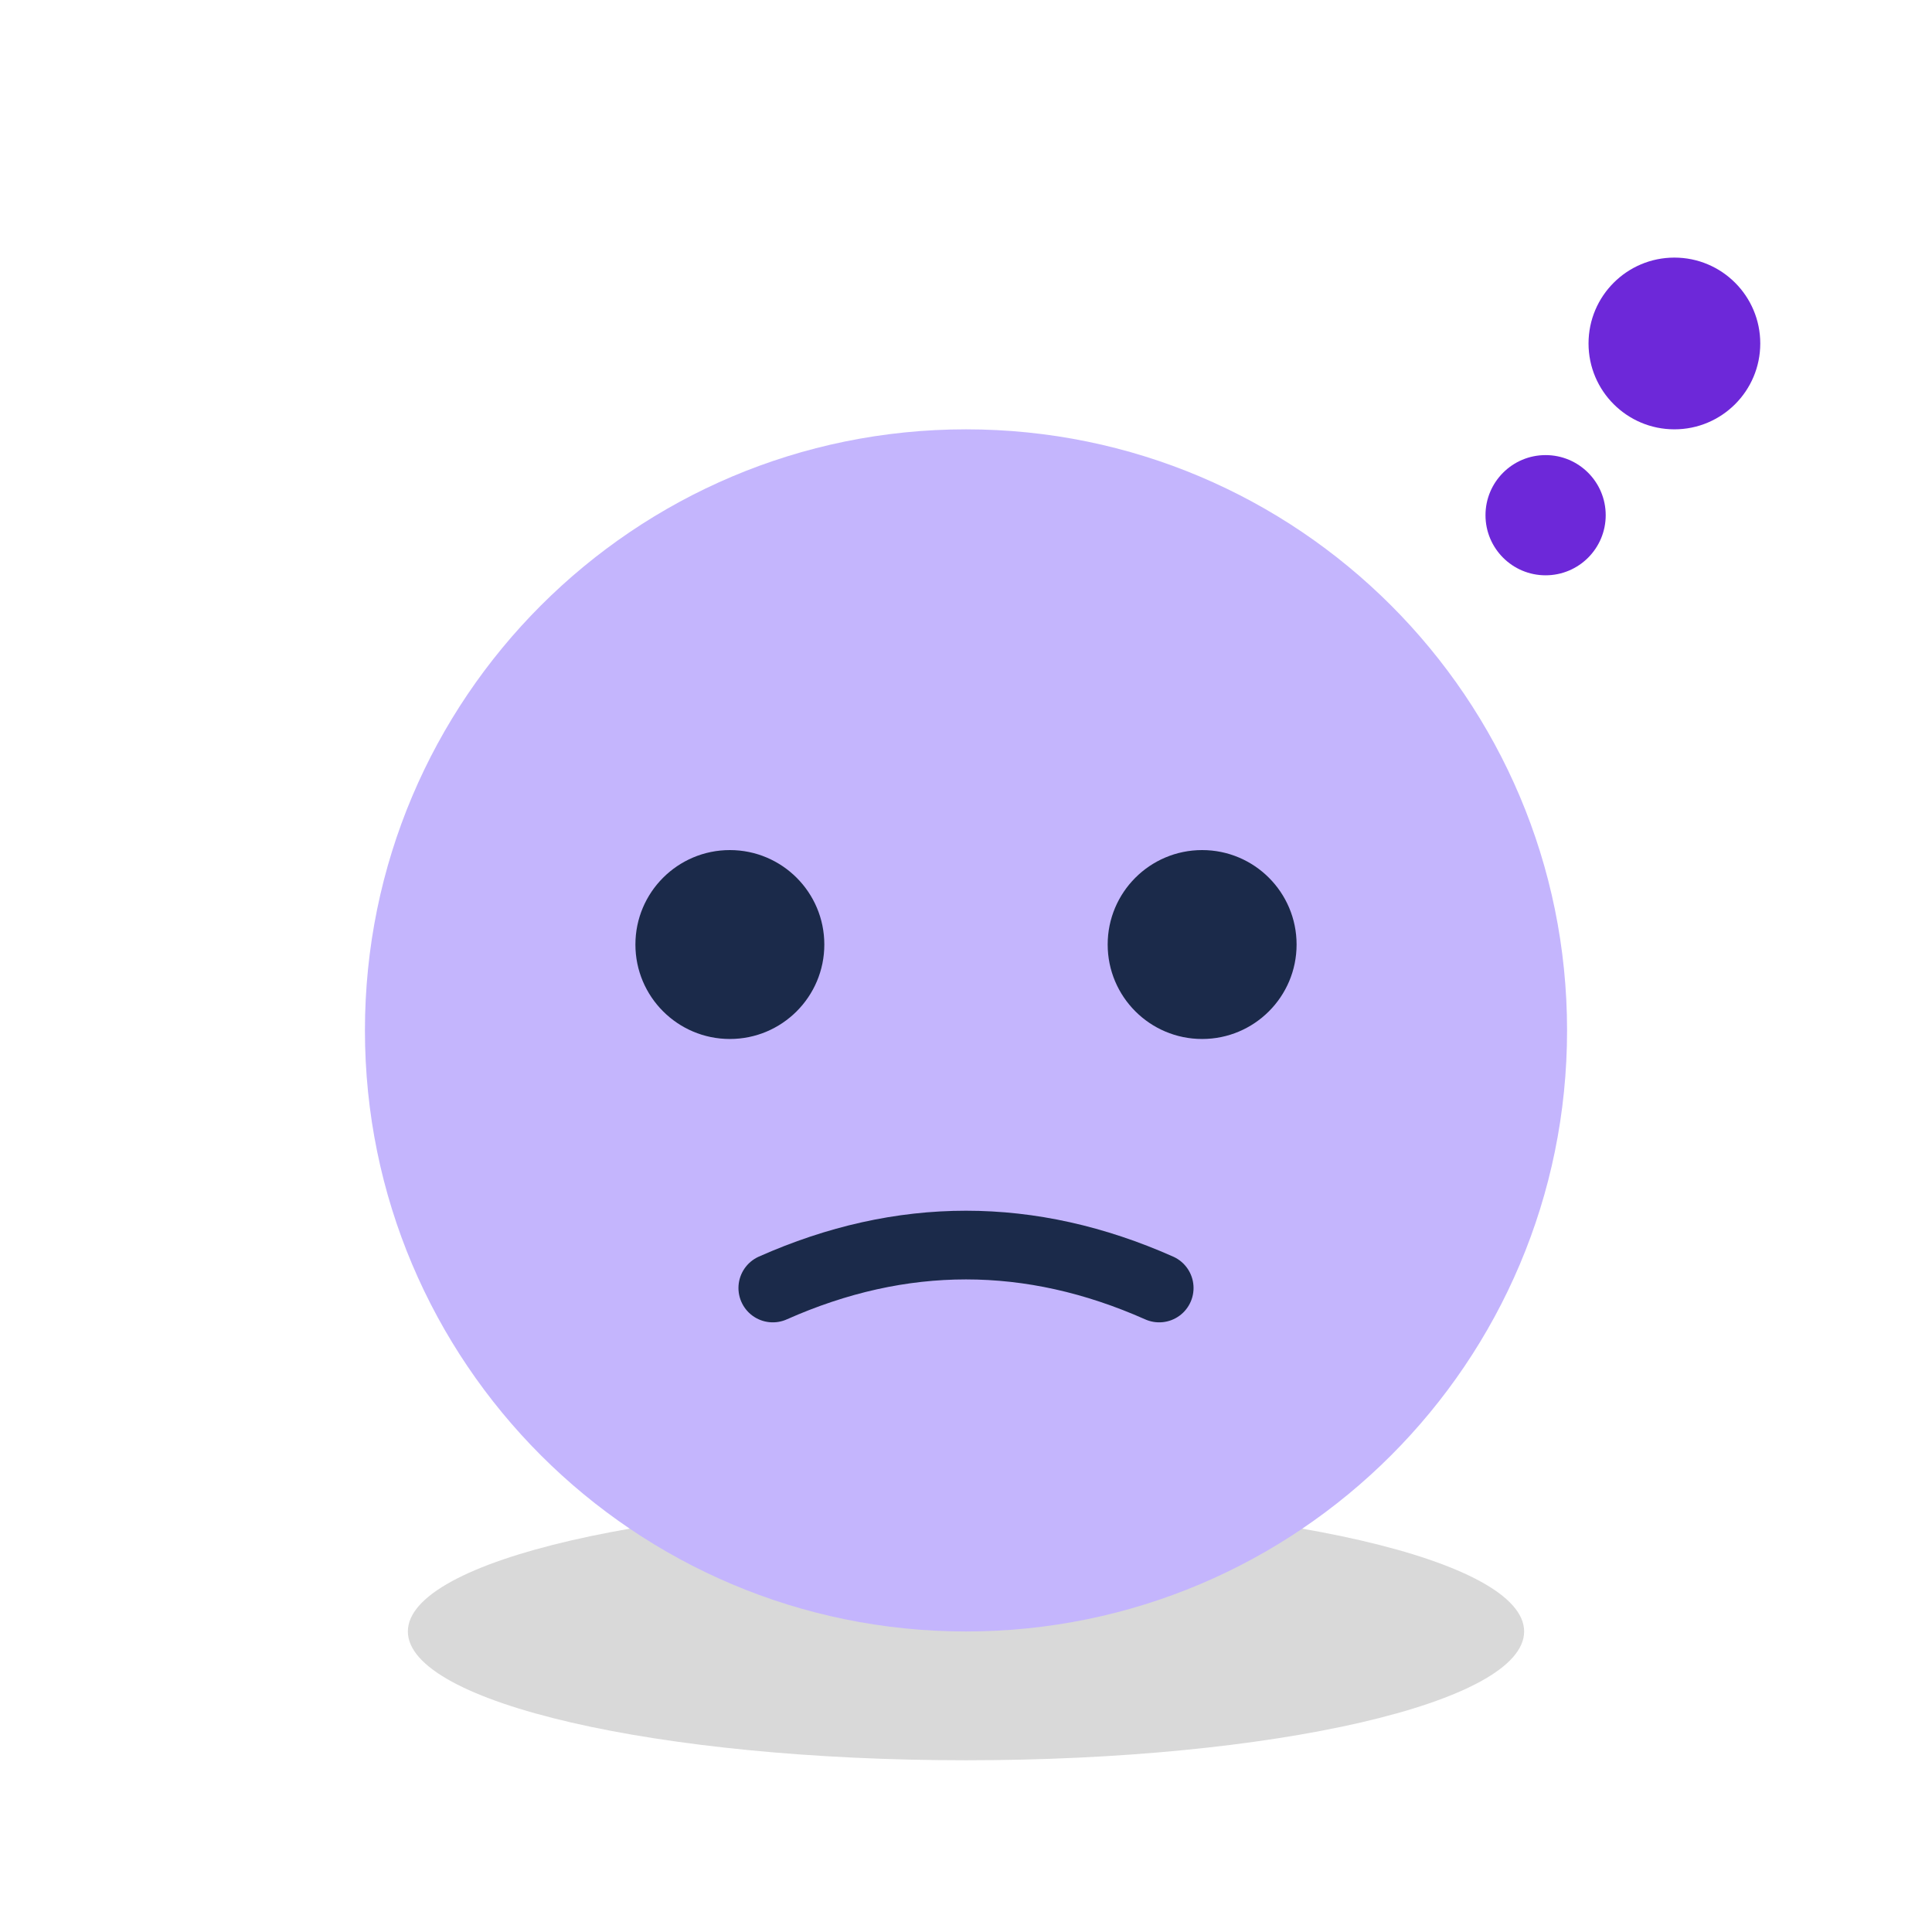
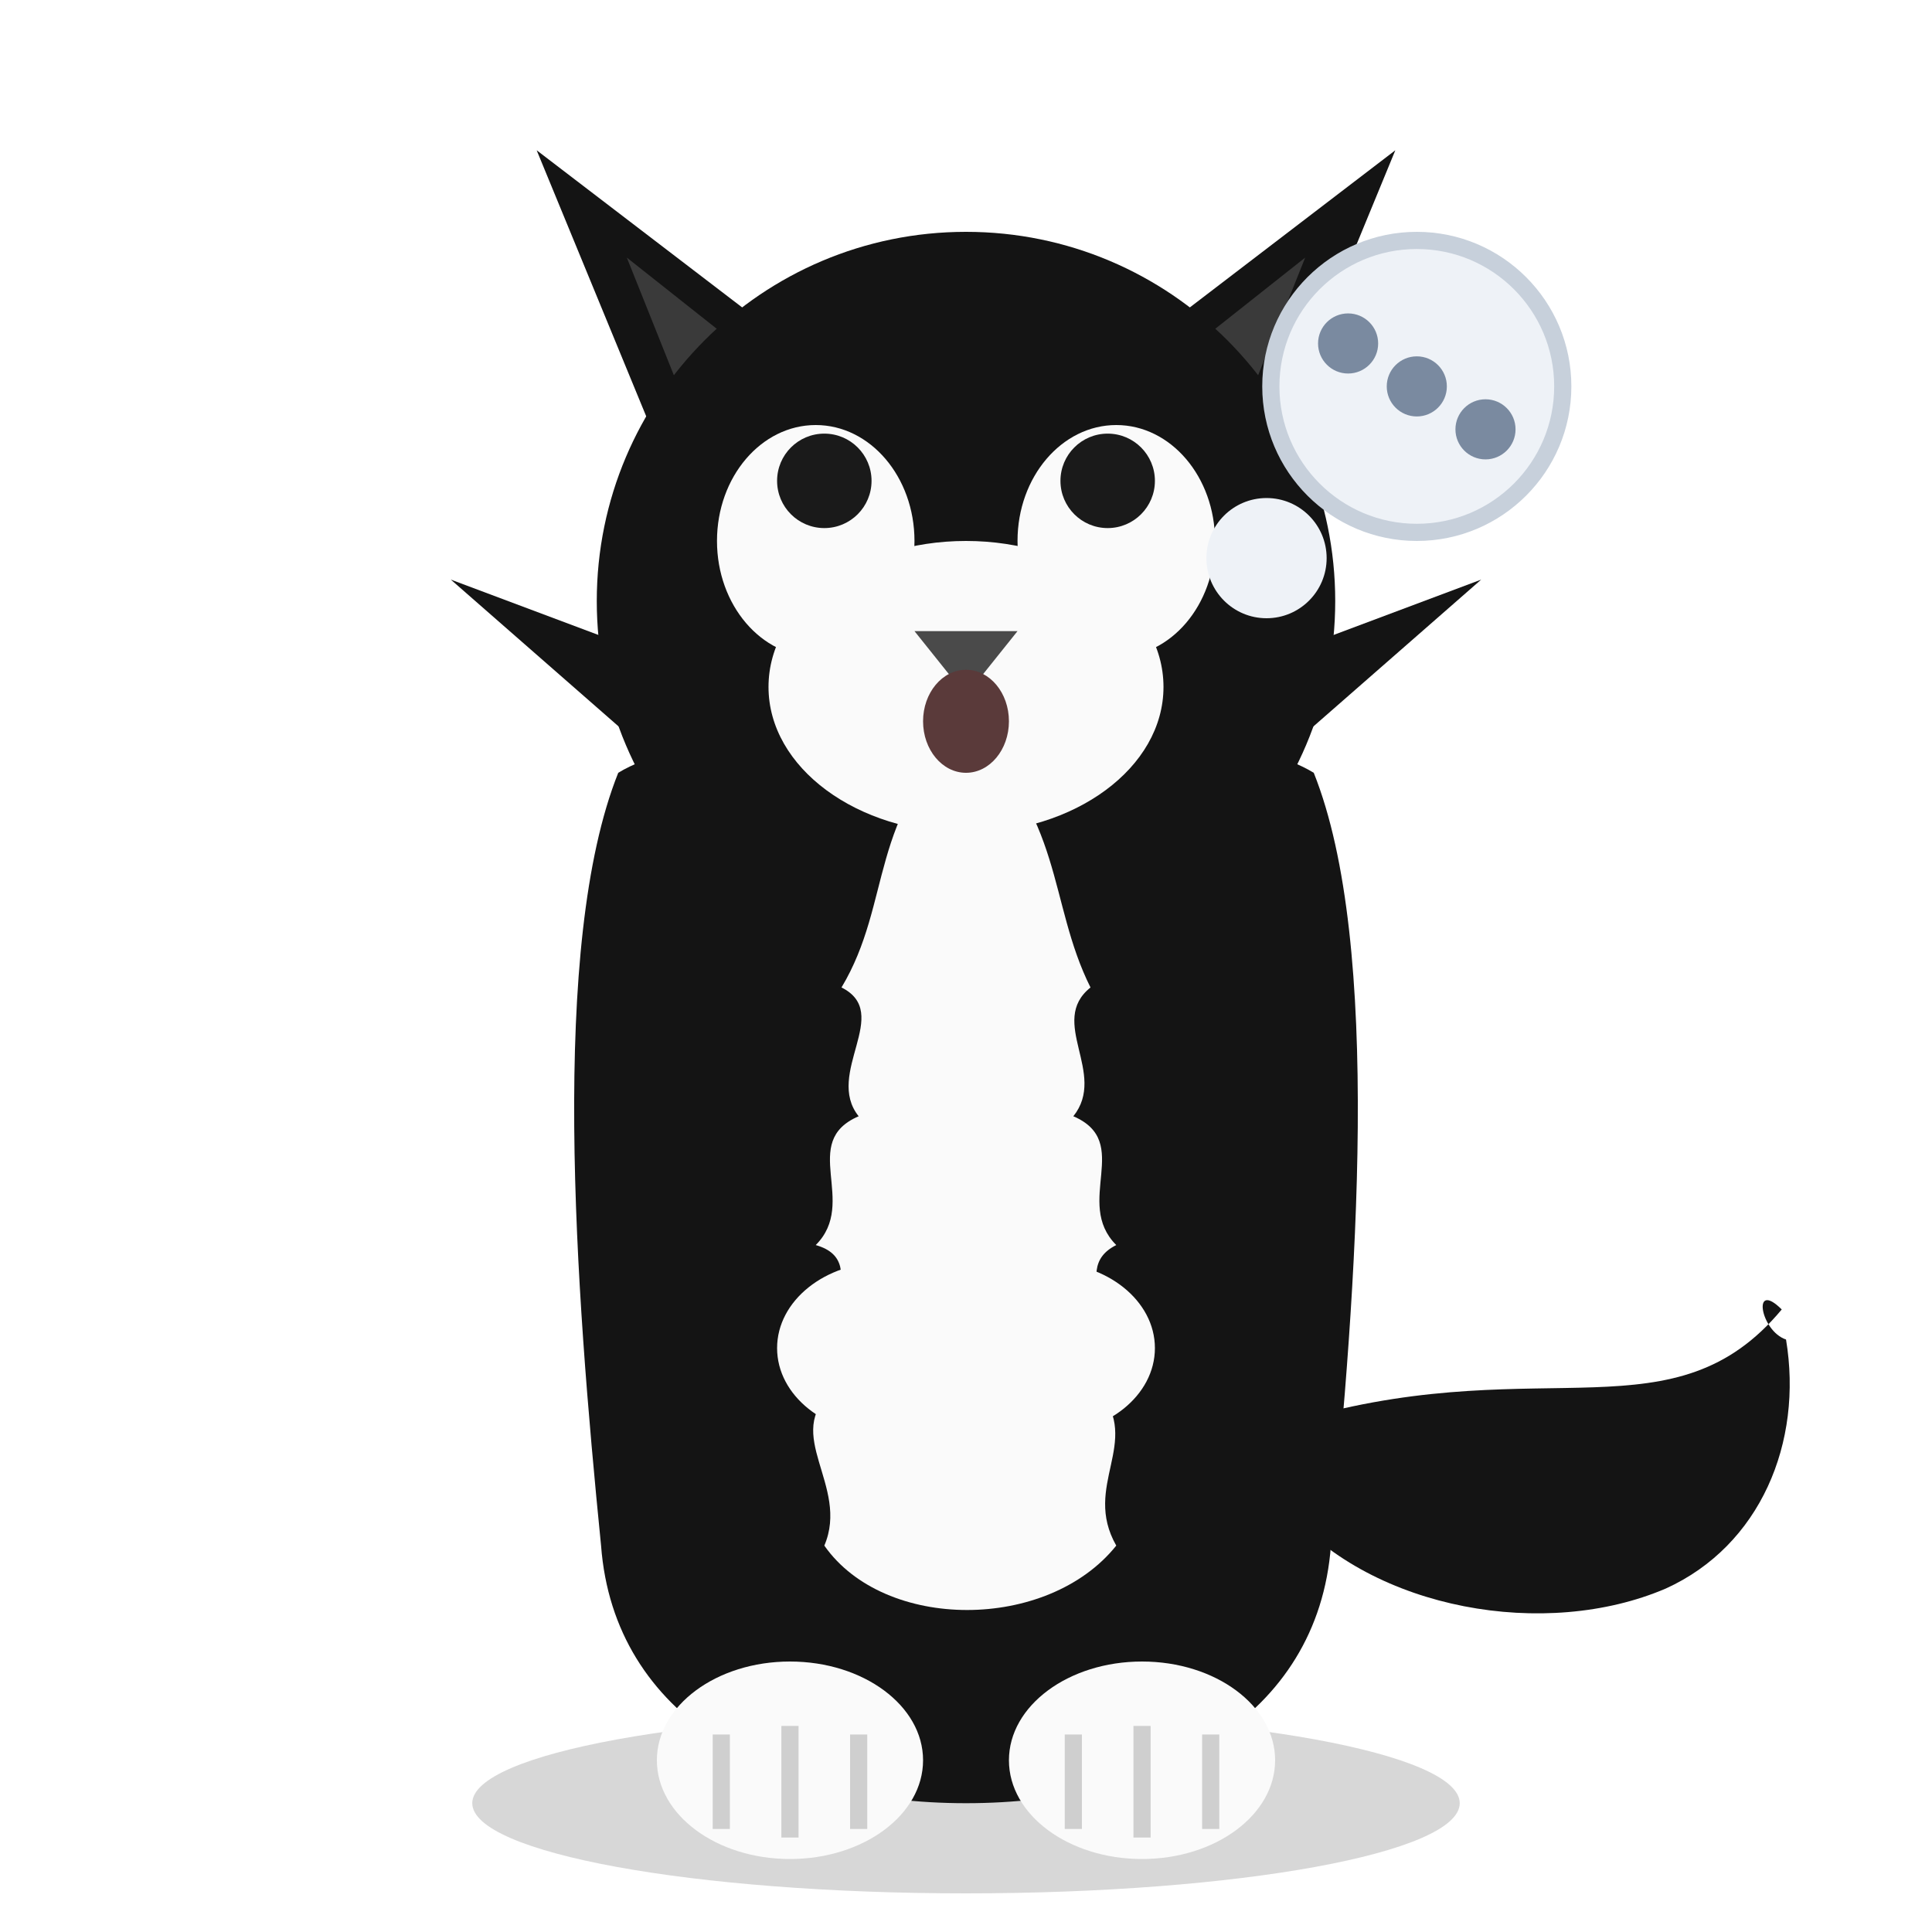
<svg xmlns="http://www.w3.org/2000/svg" viewBox="0 0 45 45">
-   <ellipse cx="22.5" cy="38" rx="13" ry="3" fill="rgba(0,0,0,0.15)" />
-   <circle cx="22.5" cy="24" r="14" fill="#c4b5fd" />
-   <circle cx="17" cy="22" r="2.2" fill="#1b2a4a" />
-   <circle cx="28" cy="22" r="2.2" fill="#1b2a4a" />
-   <path d="M18 30 q4.5 -2 9 0" stroke="#1b2a4a" stroke-width="1.6" fill="none" stroke-linecap="round" />
-   <circle cx="36" cy="12" r="1.4" fill="#6d28d9" />
-   <circle cx="39" cy="8" r="2" fill="#6d28d9" />
+   <style>.bob{animation:dfBob 2.6s ease-in-out infinite;transform-origin:22.5px 40px}@keyframes dfBob{0%,100%{transform:translateY(0)}50%{transform:translateY(-0.8px)}}.d1{animation:dfDot 1.5s ease-in-out infinite}.d2{animation:dfDot 1.5s ease-in-out .25s infinite}.d3{animation:dfDot 1.5s ease-in-out .5s infinite}@keyframes dfDot{0%,100%{opacity:.3}50%{opacity:1}}</style>
+   <ellipse cx="22.5" cy="42" rx="11.5" ry="2.1" fill="rgba(0,0,0,0.16)" />
+   <g class="bob">
+     <path d="M30.5 33 C36 31.5 39 33.5 41.5 30.5 C40.8 29.8 41 31 41.6 31.2 C42 33.6 41 36 38.8 37 C36 38.2 32 37.5 30 35.2 Z" fill="#141414" />
+     <path d="M16 12 L12.5 3.5 L21 10 Z" fill="#141414" />
+     <path d="M29 12 L32.5 3.5 L24 10 Z" fill="#141414" />
+     <path d="M16.6 11 L14.6 6 L19.4 9.8 Z" fill="#3a3a3a" />
+     <path d="M28.4 11 L30.4 6 L25.6 9.8 Z" fill="#3a3a3a" />
+     <path d="M14.5 15 L10.5 13.5 L14.5 17 Z" fill="#141414" />
+     <path d="M30.5 15 L34.5 13.5 L30.5 17 Z" fill="#141414" />
+     <circle cx="22.5" cy="14" r="8.6" fill="#141414" />
+     <path d="M14.4 18 C12.8 22 13.4 30 14 36 C14.3 40 18 42 22.5 42 C27 42 30.7 40 31 36 C31.6 30 32.2 22 30.6 18 C28 16.4 17 16.4 14.4 18 Z" fill="#141414" />
+     <path d="M22.5 17 C20.2 19 20.8 21 19.6 23 C20.8 23.6 19.2 25 20 26 C18.6 26.6 20 28 19 29 C20.4 29.4 18.8 31 19.4 32.4 C18.2 33.4 19.8 34.6 19.2 36 C20.6 38 24.4 38 26 36 C25.2 34.6 26.6 33.6 25.6 32.4 C26.4 31 24.8 29.6 26 29 C25 28 26.4 26.6 25 26 C25.8 25 24.4 23.8 25.4 23 C24.4 21 24.8 19 22.5 17 Z" fill="#fafafa" />
+     <ellipse cx="22.5" cy="16" rx="4.6" ry="3.4" fill="#fafafa" />
+     <path d="M21.3 14.7 L23.7 14.7 L22.5 16.2 Z" fill="#4a4a4a" />
+     <ellipse cx="22.5" cy="16.8" rx="1" ry="1.2" fill="#5a3a3a" />
+     <g style="transform-origin:22.5px 31px">
+       <ellipse cx="20.6" cy="31.4" rx="2.5" ry="2" fill="#fafafa" />
+       <ellipse cx="24.4" cy="31.4" rx="2.5" ry="2" fill="#fafafa" />
+     </g>
+     <ellipse cx="18.4" cy="41" rx="3.1" ry="2.3" fill="#fafafa" />
+     <ellipse cx="26.6" cy="41" rx="3.1" ry="2.3" fill="#fafafa" />
+     <path d="M16.8 40.4 V42.6 M18.4 40.2 V42.8 M20 40.4 V42.6" stroke="#cfcfcf" stroke-width="0.4" />
+     <path d="M25 40.4 V42.6 M26.6 40.2 V42.8 M28.2 40.4 V42.6" stroke="#cfcfcf" stroke-width="0.4" />
+     <g>
+       <ellipse cx="19" cy="12.6" rx="2.3" ry="2.7" fill="#fafafa" />
+       <ellipse cx="26" cy="12.6" rx="2.3" ry="2.7" fill="#fafafa" />
+       <circle cx="19.2" cy="11.2" r="1.1" fill="#1a1a1a" />
+       <circle cx="25.8" cy="11.2" r="1.1" fill="#1a1a1a" />
+     </g>
+   </g>
+   <g transform="translate(0,0)">
+     <circle cx="33" cy="9" r="3.4" fill="#eef2f7" stroke="#c7d0db" stroke-width="0.4" />
+     <circle cx="29.5" cy="13" r="1.4" fill="#eef2f7" />
+     <circle cx="31.4" cy="8" r="0.7" fill="#7a8aa0" class="d1" />
+     <circle cx="33" cy="9" r="0.7" fill="#7a8aa0" class="d2" />
+     <circle cx="34.6" cy="10" r="0.7" fill="#7a8aa0" class="d3" />
+   </g>
</svg>
